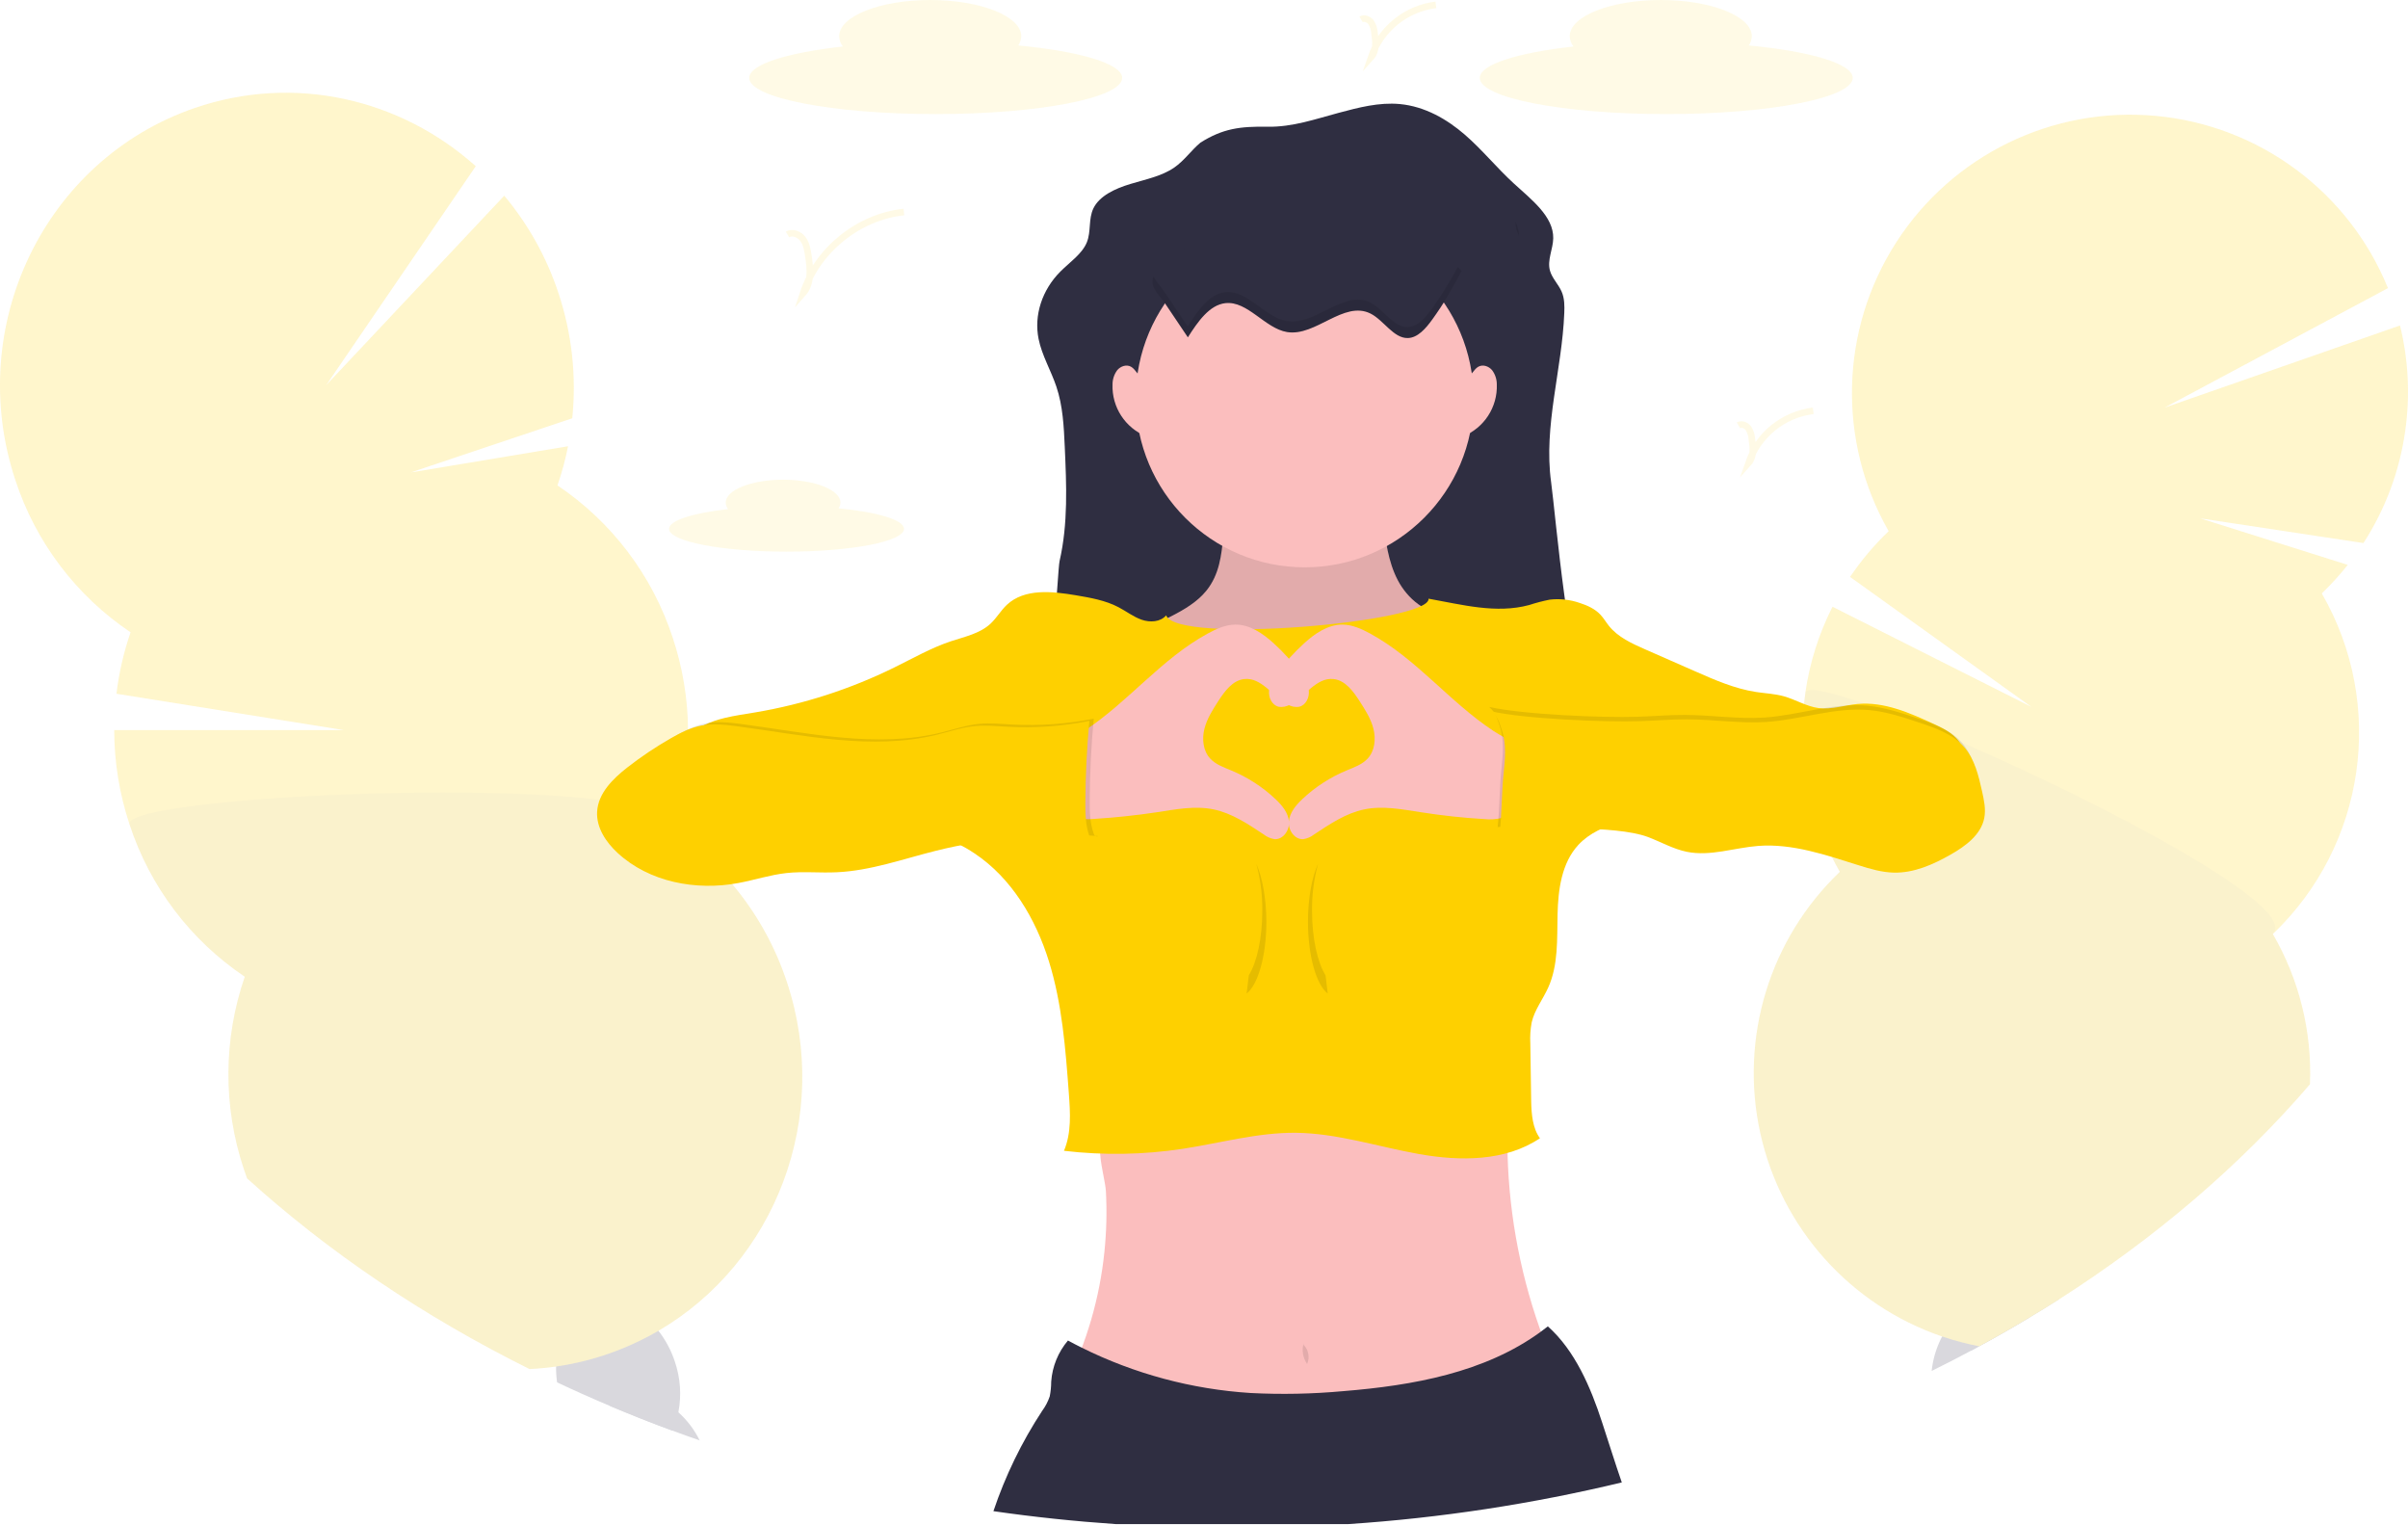
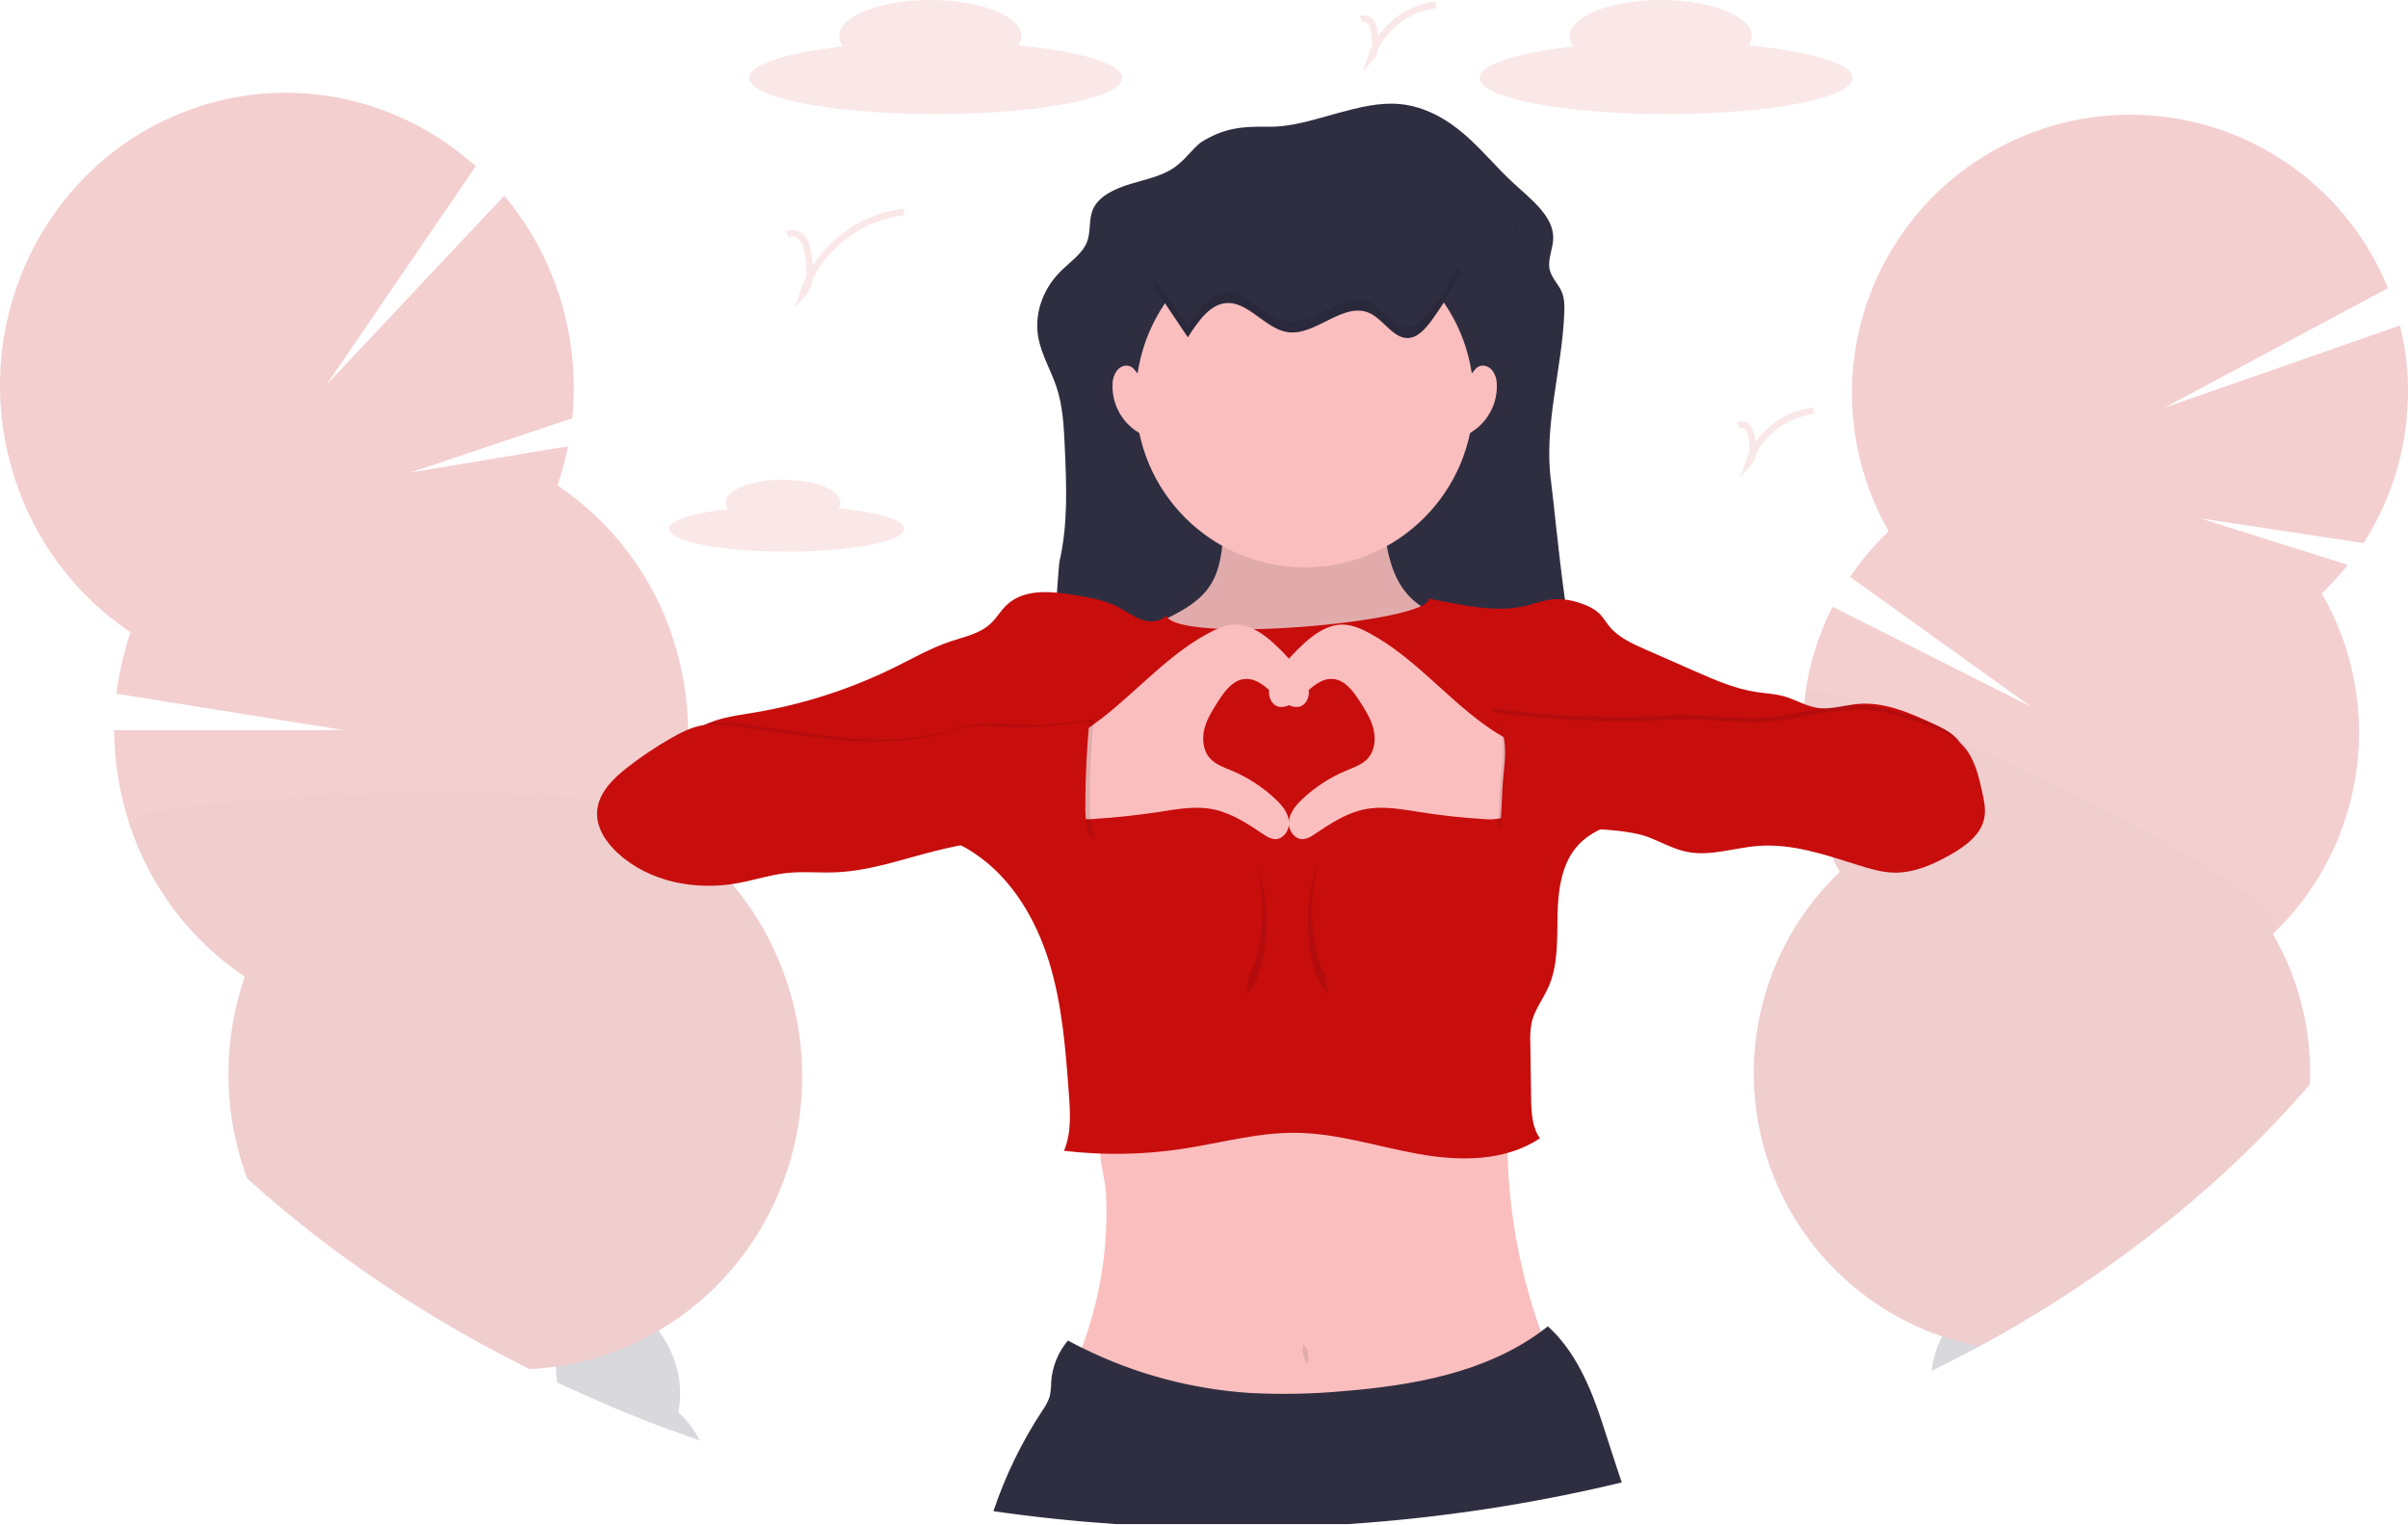
<svg xmlns="http://www.w3.org/2000/svg" data-name="Layer 1" width="1097.59" height="694.62" viewBox="0 0 1097.59 694.62">
  <g opacity="0.2">
    <path d="M976.46,703q-11.34,6.83-23.13,13.23c-1.22.66-2.44,1.32-3.66,2q-8.86,4.75-18,9.24.07-.72.18-1.44a43.59,43.59,0,0,1,4.58-14.22,35.82,35.82,0,0,1,3.9-6c5.95-7.43,14.21-11.58,22.65-10.37A22,22,0,0,1,976.46,703Z" transform="translate(-51.21 -102.69)" fill="#3f3d56" />
    <path d="M990.32,691.63c-.15,1.07-.34,2.12-.57,3.16Q983.2,699,976.46,703q-11.34,6.83-23.13,13.23c-1.22.66-2.44,1.32-3.66,2a24.36,24.36,0,0,1-4-3.69,31,31,0,0,1-5.31-8.69,43.32,43.32,0,0,1,6-41.93c6-7.43,14.21-11.58,22.65-10.37s15.2,7.52,18.82,16.32A41.79,41.79,0,0,1,990.32,691.63Z" transform="translate(-51.21 -102.69)" fill="#3f3d56" />
    <ellipse cx="970.13" cy="645.93" rx="34.66" ry="26.48" transform="translate(141.57 1411.63) rotate(-81.82)" fill="#3f3d56" />
-     <path d="M1147.49,299.34a126.31,126.31,0,0,1-19,50.84l-74.4-11.26,67.24,21.21a128.68,128.68,0,0,1-11.83,13,126.84,126.84,0,0,1-22.3,155.22,126.22,126.22,0,0,1,16.91,68.48c-31.63,36.81-70.22,69.83-114.33,98Q983.2,699,976.46,703q-11.34,6.83-23.13,13.23c-2.59-.5-5.14-1.07-7.66-1.73-3.13-.79-6.2-1.71-9.21-2.73A126.83,126.83,0,0,1,889.84,500q-1.92-3.31-3.63-6.73h0c-.34-.66-.66-1.32-1-2a126.22,126.22,0,0,1-12.2-61.9l.15-2.21c.09-1.19.2-2.39.32-3.58.18-1.68.39-3.37.63-5.06l0-.16a125.93,125.93,0,0,1,12.38-39.15l90.71,45.68-82.71-59.28a127,127,0,0,1,17.6-20.84A126.83,126.83,0,1,1,1139.66,234l-101.87,54.49,107.36-37.47A126.47,126.47,0,0,1,1147.49,299.34Z" transform="translate(-51.21 -102.69)" fill="#fed000" />
+     <path d="M1147.49,299.34a126.31,126.31,0,0,1-19,50.84l-74.4-11.26,67.24,21.21a128.68,128.68,0,0,1-11.83,13,126.84,126.84,0,0,1-22.3,155.22,126.22,126.22,0,0,1,16.91,68.48c-31.63,36.81-70.22,69.83-114.33,98Q983.2,699,976.46,703q-11.34,6.83-23.13,13.23c-2.59-.5-5.14-1.07-7.66-1.73-3.13-.79-6.2-1.71-9.21-2.73A126.83,126.83,0,0,1,889.84,500q-1.92-3.31-3.63-6.73h0c-.34-.66-.66-1.32-1-2a126.22,126.22,0,0,1-12.2-61.9l.15-2.21c.09-1.19.2-2.39.32-3.58.18-1.68.39-3.37.63-5.06l0-.16a125.93,125.93,0,0,1,12.38-39.15l90.71,45.68-82.71-59.28a127,127,0,0,1,17.6-20.84A126.83,126.83,0,1,1,1139.66,234l-101.87,54.49,107.36-37.47A126.47,126.47,0,0,1,1147.49,299.34Z" transform="translate(-51.21 -102.69)" fill="#C80D0D" />
    <path d="M1104.08,596.79c-31.63,36.81-70.22,69.83-114.33,98Q983.2,699,976.46,703q-11.34,6.83-23.13,13.23c-2.59-.5-5.14-1.07-7.66-1.73-3.13-.79-6.2-1.71-9.21-2.73A126.83,126.83,0,0,1,889.84,500q-1.92-3.31-3.63-6.73h0c-.34-.66-.66-1.32-1-2a126.22,126.22,0,0,1-12.2-61.9l.15-2.21c.09-1.19.2-2.39.32-3.58.18-1.68.39-3.37.63-5.06l0-.16c.78-2.7,11.1-.43,26.82,5h0l3.32,1.18c3.48,1.25,7.19,2.63,11.09,4.14h0c8.51,3.28,17.91,7.15,27.83,11.43h0l.65.28h0l1.38.6h0c66.7,28.92,154.44,75.32,141.86,87.3A126.22,126.22,0,0,1,1104.08,596.79Z" transform="translate(-51.21 -102.69)" opacity="0.1" />
  </g>
  <g opacity="0.2">
    <path d="M370.12,759.12q-6.3-2.18-12.51-4.48-14.46-5.32-28.47-11.25a20.79,20.79,0,0,1,6.35-3.52c8.33-2.86,17.48-.13,24.93,6.45A42.3,42.3,0,0,1,370.12,759.12Z" transform="translate(-51.21 -102.69)" fill="#3f3d56" />
    <path d="M360.42,746.32a33.41,33.41,0,0,1-2.81,8.32q-14.46-5.32-28.47-11.25-12.19-5.13-24-10.71a45.51,45.51,0,0,1-.46-7.21,40.42,40.42,0,0,1,.8-7.48c2-9.83,7.66-17.66,16-20.52s17.48-.13,24.93,6.46a39.43,39.43,0,0,1,4.94,5.26,46.59,46.59,0,0,1,7.48,14.08A45.05,45.05,0,0,1,360.42,746.32Z" transform="translate(-51.21 -102.69)" fill="#3f3d56" />
    <ellipse cx="318.87" cy="689.76" rx="27.32" ry="36.55" transform="translate(-244.25 25.48) rotate(-17.54)" fill="#3f3d56" />
    <ellipse cx="304.81" cy="647.35" rx="27.32" ry="36.55" transform="matrix(0.95, -0.3, 0.3, 0.95, -232.13, 19.27)" fill="#3f3d56" />
-     <path d="M351.3,709.19q-4.17,2.44-8.56,4.57a129.57,129.57,0,0,1-14.53,6,127.24,127.24,0,0,1-13.81,3.91q-4.87,1.1-9.75,1.79-6.06.87-12.09,1.14c-48.32-24-91.7-53.36-128.72-86.89-.53-1.42-1-2.85-1.51-4.3a136.3,136.3,0,0,1,.46-87.6,133.67,133.67,0,0,1-52.52-69.38,136.77,136.77,0,0,1-7-43H208L104.29,418.85a136,136,0,0,1,6.44-28,133.61,133.61,0,0,1-52.52-69.37c-23.26-70.11,13.31-146,81.68-169.54,45.77-15.74,94.18-4,128.17,26.5l-68.15,99.76,81.14-86.32a135,135,0,0,1,24.72,44.42,136.59,136.59,0,0,1,6.28,57L238.42,318l71.7-11.93a135.2,135.2,0,0,1-4.81,17.84,133.65,133.65,0,0,1,52.52,69.37,136.8,136.8,0,0,1,7,41.84v.11c0,1.1,0,2.2,0,3.3,0,.47,0,.93,0,1.4a136,136,0,0,1-7.41,41,132,132,0,0,1,27,24.05c.2.22.39.44.57.67a134.83,134.83,0,0,1,24.91,44.65C430.37,612,404.46,678.2,351.3,709.19Z" transform="translate(-51.21 -102.69)" fill="#fed000" />
+     <path d="M351.3,709.19q-4.17,2.44-8.56,4.57a129.57,129.57,0,0,1-14.53,6,127.24,127.24,0,0,1-13.81,3.91q-4.87,1.1-9.75,1.79-6.06.87-12.09,1.14c-48.32-24-91.7-53.36-128.72-86.89-.53-1.42-1-2.85-1.51-4.3a136.3,136.3,0,0,1,.46-87.6,133.67,133.67,0,0,1-52.52-69.38,136.77,136.77,0,0,1-7-43H208L104.29,418.85a136,136,0,0,1,6.44-28,133.61,133.61,0,0,1-52.52-69.37c-23.26-70.11,13.31-146,81.68-169.54,45.77-15.74,94.18-4,128.17,26.5l-68.15,99.76,81.14-86.32a135,135,0,0,1,24.72,44.42,136.59,136.59,0,0,1,6.28,57L238.42,318l71.7-11.93a135.2,135.2,0,0,1-4.81,17.84,133.65,133.65,0,0,1,52.52,69.37,136.8,136.8,0,0,1,7,41.84v.11c0,1.1,0,2.2,0,3.3,0,.47,0,.93,0,1.4a136,136,0,0,1-7.41,41,132,132,0,0,1,27,24.05c.2.22.39.44.57.67a134.83,134.83,0,0,1,24.91,44.65C430.37,612,404.46,678.2,351.3,709.19Z" transform="translate(-51.21 -102.69)" fill="#C80D0D" />
    <path d="M351.3,709.19q-4.17,2.44-8.56,4.57a129.57,129.57,0,0,1-14.53,6,127.24,127.24,0,0,1-13.81,3.91q-4.87,1.1-9.75,1.79-6.06.87-12.09,1.14c-48.32-24-91.7-53.36-128.72-86.89-.53-1.42-1-2.85-1.51-4.3a136.3,136.3,0,0,1,.46-87.6,133.67,133.67,0,0,1-52.52-69.38c-3.59-10.82,146.12-19.55,214.31-11.18l1.59.2c20.7,2.67,33.41,7,31.2,13.41a132,132,0,0,1,27,24.05c.2.22.39.44.57.67a134.83,134.83,0,0,1,24.91,44.65C430.37,612,404.46,678.2,351.3,709.19Z" transform="translate(-51.21 -102.69)" opacity="0.1" />
  </g>
-   <path d="M433.42,334.35a4.74,4.74,0,0,0,.86-2.64c0-5.75-11.71-10.4-26.15-10.4S382,326,382,331.71a5,5,0,0,0,1.07,3c-16.07,1.79-26.9,5.16-26.9,9,0,5.74,24,10.39,53.55,10.39s53.55-4.65,53.55-10.39C463.26,339.59,451.1,336.05,433.42,334.35Z" transform="translate(-51.21 -102.69)" fill="#fed000" opacity="0.1" />
-   <path d="M848.34,123.4a7.61,7.61,0,0,0,1.37-4.21c0-9.11-18.58-16.5-41.5-16.5s-41.5,7.39-41.5,16.5a7.81,7.81,0,0,0,1.71,4.69c-25.52,2.85-42.71,8.19-42.71,14.31,0,9.11,38,16.5,85,16.5s85-7.39,85-16.5C895.71,131.7,876.4,126.09,848.34,123.4Z" transform="translate(-51.21 -102.69)" fill="#fed000" opacity="0.1" />
-   <path d="M515.34,123.4a7.61,7.61,0,0,0,1.37-4.21c0-9.11-18.58-16.5-41.5-16.5s-41.5,7.39-41.5,16.5a7.81,7.81,0,0,0,1.71,4.69c-25.52,2.85-42.71,8.19-42.71,14.31,0,9.11,38.05,16.5,85,16.5s85-7.39,85-16.5C562.71,131.7,543.4,126.09,515.34,123.4Z" transform="translate(-51.21 -102.69)" fill="#fed000" opacity="0.1" />
-   <path d="M410.13,209.54c2.34-1.35,5.48-.06,7.08,2.11s2.06,5,2.46,7.63c.89,5.91,1.53,12.7-2.45,17.16,6.51-19.77,25.26-34.92,46-37.13" transform="translate(-51.21 -102.69)" fill="none" stroke="#fed000" stroke-miterlimit="10" stroke-width="3" opacity="0.1" />
-   <path d="M671.6,111.52c1.5-.87,3.53,0,4.56,1.35a10.7,10.7,0,0,1,1.57,4.91c.57,3.8,1,8.16-1.57,11a35.86,35.86,0,0,1,29.55-23.87" transform="translate(-51.21 -102.69)" fill="none" stroke="#fed000" stroke-miterlimit="10" stroke-width="3" opacity="0.1" />
-   <path d="M843.6,296.52c1.5-.87,3.53,0,4.56,1.35a10.7,10.7,0,0,1,1.57,4.91c.57,3.8,1,8.16-1.57,11a35.86,35.86,0,0,1,29.55-23.87" transform="translate(-51.21 -102.69)" fill="none" stroke="#fed000" stroke-miterlimit="10" stroke-width="3" opacity="0.1" />
+   <path d="M433.42,334.35a4.74,4.74,0,0,0,.86-2.64c0-5.75-11.71-10.4-26.15-10.4S382,326,382,331.71a5,5,0,0,0,1.07,3c-16.07,1.79-26.9,5.16-26.9,9,0,5.74,24,10.39,53.55,10.39s53.55-4.65,53.55-10.39C463.26,339.59,451.1,336.05,433.42,334.35Z" transform="translate(-51.21 -102.69)" fill="#C80D0D" opacity="0.1" />
+   <path d="M848.34,123.4a7.61,7.61,0,0,0,1.37-4.21c0-9.11-18.58-16.5-41.5-16.5s-41.5,7.39-41.5,16.5a7.81,7.81,0,0,0,1.71,4.69c-25.52,2.85-42.71,8.19-42.71,14.31,0,9.11,38,16.5,85,16.5s85-7.39,85-16.5C895.71,131.7,876.4,126.09,848.34,123.4Z" transform="translate(-51.21 -102.69)" fill="#C80D0D" opacity="0.1" />
+   <path d="M515.34,123.4a7.61,7.61,0,0,0,1.37-4.21c0-9.11-18.58-16.5-41.5-16.5s-41.5,7.39-41.5,16.5a7.81,7.81,0,0,0,1.71,4.69c-25.52,2.85-42.71,8.19-42.71,14.31,0,9.11,38.05,16.5,85,16.5s85-7.39,85-16.5C562.71,131.7,543.4,126.09,515.34,123.4Z" transform="translate(-51.21 -102.69)" fill="#C80D0D" opacity="0.1" />
+   <path d="M410.13,209.54c2.34-1.35,5.48-.06,7.08,2.11s2.06,5,2.46,7.63c.89,5.91,1.53,12.7-2.45,17.16,6.51-19.77,25.26-34.92,46-37.13" transform="translate(-51.21 -102.69)" fill="none" stroke="#C80D0D" stroke-miterlimit="10" stroke-width="3" opacity="0.1" />
+   <path d="M671.6,111.52c1.5-.87,3.53,0,4.56,1.35a10.7,10.7,0,0,1,1.57,4.91c.57,3.8,1,8.16-1.57,11a35.86,35.86,0,0,1,29.55-23.87" transform="translate(-51.21 -102.69)" fill="none" stroke="#C80D0D" stroke-miterlimit="10" stroke-width="3" opacity="0.1" />
+   <path d="M843.6,296.52c1.5-.87,3.53,0,4.56,1.35a10.7,10.7,0,0,1,1.57,4.91c.57,3.8,1,8.16-1.57,11a35.86,35.86,0,0,1,29.55-23.87" transform="translate(-51.21 -102.69)" fill="none" stroke="#C80D0D" stroke-miterlimit="10" stroke-width="3" opacity="0.1" />
  <path d="M598.39,167.68c-4.28,3.58-7.3,8.17-12,11.4-5.66,3.9-13.09,5.38-20,7.47s-14,5.37-16.78,11.06c-2.36,4.87-1,10.52-3,15.5-2.15,5.29-7.73,9-12,13.27-8.44,8.42-12.19,20-10,30.8,1.51,7.47,5.64,14.37,8.09,21.66,3,8.92,3.42,18.27,3.84,27.52.78,17.37,1.55,34.91-2.36,52-1,4.29-3.7,69.52-8.93,69.39,13.88-1.19,27.84-1.32,41.79-1.46l209-2c-9.63-12.6-15.78-87.06-17.82-101.91-3.52-25.6,5-51.23,6-77,.14-3.32.14-6.73-1.23-9.85-1.44-3.27-4.32-6.06-5.28-9.45-1.38-4.85,1.39-9.82,1.48-14.8.18-10-10-17.67-18.07-25.08-7.78-7.13-14.25-15.23-22.28-22.18s-18.12-12.84-29.6-13.91c-9.43-.87-18.8,1.58-27.83,4-10.77,2.88-21,6.52-32.43,6.34C616.37,160.23,608.6,161.28,598.39,167.68Z" transform="translate(-51.21 -102.69)" fill="#2f2e41" />
  <g opacity="0.1">
    <path d="M742.35,207.07a13.94,13.94,0,0,0,1.26,3.14A18.46,18.46,0,0,0,742,203.7,12,12,0,0,0,742.35,207.07Z" transform="translate(-51.21 -102.69)" />
    <path d="M539.66,367.64l-1.16.1A5.45,5.45,0,0,0,539.66,367.64Z" transform="translate(-51.21 -102.69)" />
  </g>
  <path d="M756.69,728a8.81,8.81,0,0,1-4.4,1.79c-25.57,5.25-51.37,9.73-77.44,11.15-23,1.26-46.07.13-69.08-1s-46-2.27-68.46-6.92a174.48,174.48,0,0,0,17.3-59.81,176.59,176.59,0,0,0,.69-27.5,30.75,30.75,0,0,0-.4-3.29c-1.07-6.58-3.71-16.11-1.31-20.87,3.08-6.12,14.91-6.32,20.69-7.46,9.82-1.93,19.69-3.54,29.6-4.89,39.33-5.35,79.06-6.57,118.69-7.76,5.32-.16,11.66.2,14.43,4.75,1.55,2.55,1.47,5.73,1.39,8.72q-.27,9.71.19,19.42A259.76,259.76,0,0,0,756.76,718C758.08,721.27,759.29,725.55,756.69,728Z" transform="translate(-51.21 -102.69)" fill="#fbbebe" />
  <path d="M601.09,371.89c-4.18,5.15-10.07,8.61-16,11.65a199.86,199.86,0,0,1-21.85,9.68c-1.51,2.29-.31,5.33,1,7.77,11.73,22.78,27.43,45.42,51.11,55.21,12.15,5,25.48,6.25,38.58,7.42,4.08.36,8.24.72,12.22-.26s7.68-3.35,11-5.86a102.61,102.61,0,0,0,39.72-67.73c.32-2.39.32-5.32-1.73-6.6-1.25-.77-2.84-.62-4.31-.61-9.59.1-18.09-7-22.52-15.49s-5.61-18.28-6.7-27.81c0-.21-56.38-1.4-61.47-1.44-7.94-.07-10.56.86-11.33,9C608,355.8,607,364.57,601.09,371.89Z" transform="translate(-51.21 -102.69)" fill="#fbbebe" />
  <path d="M601.09,371.89c-4.18,5.15-10.07,8.61-16,11.65a199.86,199.86,0,0,1-21.85,9.68c-1.51,2.29-.31,5.33,1,7.77,11.73,22.78,27.43,45.42,51.11,55.21,12.15,5,25.48,6.25,38.58,7.42,4.08.36,8.24.72,12.22-.26s7.68-3.35,11-5.86a102.61,102.61,0,0,0,39.72-67.73c.32-2.39.32-5.32-1.73-6.6-1.25-.77-2.84-.62-4.31-.61-9.59.1-18.09-7-22.52-15.49s-5.61-18.28-6.7-27.81c0-.21-56.38-1.4-61.47-1.44-7.94-.07-10.56.86-11.33,9C608,355.8,607,364.57,601.09,371.89Z" transform="translate(-51.21 -102.69)" opacity="0.1" />
  <circle cx="594.69" cy="181.55" r="77" fill="#fbbebe" />
-   <path d="M702.37,375.53c.85,10.8-115.22,20.91-119.6,7.59-2.6,3.07-7.37,3.32-11.17,2s-7-3.86-10.6-5.73c-6-3.13-12.76-4.29-19.41-5.42-10.83-1.83-23.41-3.17-31.43,4.34-2.77,2.59-4.66,6-7.44,8.6-4.86,4.52-11.73,5.93-18,8-9.05,3-17.39,7.8-25.94,12a229.85,229.85,0,0,1-63.19,20.42c-4.67.79-9.37,1.43-14,2.54-6.5,1.56-13,4.23-17.43,9.24,5.18,6.62,12.62,10.23,20.61,12.84l77.1,25.2c11.6,3.79,23.38,7.66,33.53,14.45,16.91,11.28,27.91,29.82,33.93,49.23s7.57,39.89,9.07,60.16c.65,8.81,1.24,18-2.22,26.16a202.47,202.47,0,0,0,54-.89c17.21-2.62,34.23-7.48,51.64-7.32,19,.19,37.41,6.35,56.14,9.68s39.4,3.43,55.18-7.2c-3.36-4.53-3.87-11-4-16.62l-.4-26.63a39.52,39.52,0,0,1,.64-9.6c1.34-5.7,5.11-10.48,7.52-15.81,4.65-10.29,4-22.05,4.26-33.34S763,496,770.63,487.74c5-5.39,12-8.45,19.1-10.34,12.14-3.24,24.84-3.45,37.38-4.34a334.68,334.68,0,0,0,118-30.73c-2.22-4.69-7.38-7.35-12.09-9.53-11.14-5.15-22.94-10.43-35.16-9.28-5.91.56-11.76,2.62-17.65,1.87-5.58-.72-10.52-3.88-15.94-5.39-4.11-1.14-8.41-1.31-12.63-1.95-9.74-1.49-18.88-5.5-27.89-9.47l-22.76-10c-6-2.65-12.25-5.48-16.37-10.6-1.34-1.67-2.42-3.55-3.88-5.12-2.51-2.69-6-4.28-9.49-5.39a30.74,30.74,0,0,0-13.67-1.5,80.36,80.36,0,0,0-9.35,2.45C733.19,382.48,717.67,378.26,702.37,375.53Z" transform="translate(-51.21 -102.69)" fill="#fed000" />
+   <path d="M702.37,375.53c.85,10.8-115.22,20.91-119.6,7.59-2.6,3.07-7.37,3.32-11.17,2s-7-3.86-10.6-5.73c-6-3.13-12.76-4.29-19.41-5.42-10.83-1.83-23.41-3.17-31.43,4.34-2.77,2.59-4.66,6-7.44,8.6-4.86,4.52-11.73,5.93-18,8-9.05,3-17.39,7.8-25.94,12a229.85,229.85,0,0,1-63.19,20.42c-4.67.79-9.37,1.43-14,2.54-6.5,1.56-13,4.23-17.43,9.24,5.18,6.62,12.62,10.23,20.61,12.84l77.1,25.2c11.6,3.79,23.38,7.66,33.53,14.45,16.91,11.28,27.91,29.82,33.93,49.23s7.57,39.89,9.07,60.16c.65,8.81,1.24,18-2.22,26.16a202.47,202.47,0,0,0,54-.89c17.21-2.62,34.23-7.48,51.64-7.32,19,.19,37.41,6.35,56.14,9.68s39.4,3.43,55.18-7.2c-3.36-4.53-3.87-11-4-16.62l-.4-26.63a39.52,39.52,0,0,1,.64-9.6c1.34-5.7,5.11-10.48,7.52-15.81,4.65-10.29,4-22.05,4.26-33.34S763,496,770.63,487.74c5-5.39,12-8.45,19.1-10.34,12.14-3.24,24.84-3.45,37.38-4.34a334.68,334.68,0,0,0,118-30.73c-2.22-4.69-7.38-7.35-12.09-9.53-11.14-5.15-22.94-10.43-35.16-9.28-5.91.56-11.76,2.62-17.65,1.87-5.58-.72-10.52-3.88-15.94-5.39-4.11-1.14-8.41-1.31-12.63-1.95-9.74-1.49-18.88-5.5-27.89-9.47l-22.76-10c-6-2.65-12.25-5.48-16.37-10.6-1.34-1.67-2.42-3.55-3.88-5.12-2.51-2.69-6-4.28-9.49-5.39a30.74,30.74,0,0,0-13.67-1.5,80.36,80.36,0,0,0-9.35,2.45C733.19,382.48,717.67,378.26,702.37,375.53Z" transform="translate(-51.21 -102.69)" fill="#C80D0D" />
  <path d="M790.44,778.28a744.85,744.85,0,0,1-124.8,19h-.07l-105.61,0h-.06q-28.35-1.93-55.88-5.9a198.58,198.58,0,0,1,22.21-45.7,23.93,23.93,0,0,0,3.46-6.62,34.86,34.86,0,0,0,.67-6.71A32.49,32.49,0,0,1,538,713.61q3.12,1.7,6.3,3.27a201.68,201.68,0,0,0,76.94,20.65,296.28,296.28,0,0,0,42.23-.85c31.66-2.55,64.58-8.43,90.08-27.1,1.07-.78,2.13-1.59,3.18-2.42,12.39,11,19.56,27.86,24.69,43.62C784.47,760,787.29,769.2,790.44,778.28Z" transform="translate(-51.21 -102.69)" fill="#2f2e41" />
  <path d="M645.48,714.66a11.07,11.07,0,0,0,1.52,9.63,7.79,7.79,0,0,0-1.62-8.72Z" transform="translate(-51.21 -102.69)" opacity="0.1" />
  <path d="M601.73,391.4c3.88-2.12,8.07-4,12.49-4.06,6.64-.06,12.58,4,17.5,8.48A89.62,89.62,0,0,1,644,409.44c1.8,2.45,3.52,5.14,3.79,8.17s-1.39,6.44-4.35,7.16a7.67,7.67,0,0,1-5.39-1.09c-6.84-3.76-11.91-12.37-19.67-11.53-5.32.57-8.92,5.52-11.83,10-2.59,4-5.21,8.11-6.37,12.73s-.6,10,2.62,13.48c2.5,2.73,6.15,4,9.56,5.42A66.63,66.63,0,0,1,632.73,467c2.87,2.74,5.6,6,6,10s-2.63,8.4-6.59,8.12a10.55,10.55,0,0,1-4.89-2.13c-7.16-4.73-14.47-9.69-22.87-11.43-8.55-1.77-17.38,0-26,1.32Q564.2,475,549.88,475.9a23.83,23.83,0,0,1-8.47-.55c-9.44-2.92-12.19-14.93-11.09-23.61,1.17-9.28,8-11.39,15.14-16C565.54,422.6,580.44,403,601.73,391.4Z" transform="translate(-51.21 -102.69)" fill="#fbbebe" />
  <path d="M675.7,391.4c-3.89-2.12-8.07-4-12.5-4.06-6.64-.06-12.58,4-17.5,8.48a89.62,89.62,0,0,0-12.27,13.62c-1.79,2.45-3.51,5.14-3.78,8.17s1.38,6.44,4.34,7.16a7.7,7.7,0,0,0,5.4-1.09c6.84-3.76,11.91-12.37,19.66-11.53,5.33.57,8.93,5.52,11.83,10,2.59,4,5.22,8.11,6.37,12.73s.6,10-2.62,13.48c-2.49,2.73-6.15,4-9.56,5.42A66.75,66.75,0,0,0,644.69,467c-2.87,2.74-5.59,6-6,10s2.63,8.4,6.59,8.12a10.51,10.51,0,0,0,4.89-2.13c7.16-4.73,14.47-9.69,22.87-11.43,8.55-1.77,17.38,0,26,1.32,9.43,1.48,18.94,2.51,28.47,3.08a23.89,23.89,0,0,0,8.48-.55c9.43-2.92,12.18-14.93,11.09-23.61-1.18-9.28-8-11.39-15.15-16C711.89,422.6,697,403,675.7,391.4Z" transform="translate(-51.21 -102.69)" fill="#fbbebe" />
  <path d="M592.66,256.42c4.48-7.08,9.8-14.76,17.07-15.58,10.15-1.15,18.08,11.54,28.18,13.18,13,2.12,25.78-14.52,38-8.44,6,3,10.48,11.32,17,11.16,4.51-.1,8.18-4.33,11.17-8.48a158.2,158.2,0,0,0,13.35-22.12c-12.41-14.23-30.46-17.48-47.31-20.07l-28.33-4.35c-6.82-1.05-13.76-2.09-20.54-.64-6.13,1.31-11.85,4.61-17.4,8.08-6.62,4.16-22.19,10.84-26.25,18.58-2.83,5.37,1.06,7.87,4.71,13.28Q587.46,248.72,592.66,256.42Z" transform="translate(-51.21 -102.69)" fill="#2f2e41" />
  <path d="M549.75,430.22a149,149,0,0,1-37.35,2.66c-4.91-.26-9.84-.77-14.73-.31-5.9.56-11.57,2.51-17.32,3.93-29.79,7.33-60.92.17-91.33-3.85-5.37-.71-10.86-1.32-16.18-.28-4.87.95-9.37,3.23-13.68,5.68a165.25,165.25,0,0,0-20,13.39c-6.63,5.18-13.32,11.78-13.78,20.17-.4,7.22,4,13.87,9.33,18.78,14.4,13.33,35.78,17.34,55.06,13.73,7.33-1.37,14.48-3.73,21.89-4.55,7.59-.84,15.26,0,22.89-.36,15.5-.69,30.34-6.08,45.39-9.83a218.63,218.63,0,0,1,71.94-5.64,1.55,1.55,0,0,1-2.13-1.09c-1.77-4.88-1.86-10.19-1.83-15.38C548,454.68,548.59,442.76,549.75,430.22Z" transform="translate(-51.21 -102.69)" opacity="0.1" />
-   <path d="M547.75,431.22a149,149,0,0,1-37.35,2.66c-4.91-.26-9.84-.77-14.73-.31-5.9.56-11.57,2.51-17.32,3.93-29.79,7.33-60.92.17-91.33-3.85-5.37-.71-10.86-1.32-16.18-.28-4.87.95-9.37,3.23-13.68,5.68a165.25,165.25,0,0,0-20,13.39c-6.63,5.18-13.32,11.78-13.78,20.17-.4,7.22,4,13.87,9.33,18.78,14.4,13.33,35.78,17.34,55.06,13.73,7.33-1.37,14.48-3.73,21.89-4.55,7.59-.84,15.26,0,22.89-.36,15.5-.69,30.34-6.08,45.39-9.83a218.63,218.63,0,0,1,71.94-5.64,1.55,1.55,0,0,1-2.13-1.09c-1.77-4.88-1.86-10.19-1.83-15.38C546,455.68,546.59,443.76,547.75,431.22Z" transform="translate(-51.21 -102.69)" fill="#fed000" />
+   <path d="M547.75,431.22a149,149,0,0,1-37.35,2.66c-4.91-.26-9.84-.77-14.73-.31-5.9.56-11.57,2.51-17.32,3.93-29.79,7.33-60.92.17-91.33-3.85-5.37-.71-10.86-1.32-16.18-.28-4.87.95-9.37,3.23-13.68,5.68a165.25,165.25,0,0,0-20,13.39c-6.63,5.18-13.32,11.78-13.78,20.17-.4,7.22,4,13.87,9.33,18.78,14.4,13.33,35.78,17.34,55.06,13.73,7.33-1.37,14.48-3.73,21.89-4.55,7.59-.84,15.26,0,22.89-.36,15.5-.69,30.34-6.08,45.39-9.83a218.63,218.63,0,0,1,71.94-5.64,1.55,1.55,0,0,1-2.13-1.09c-1.77-4.88-1.86-10.19-1.83-15.38C546,455.68,546.59,443.76,547.75,431.22Z" transform="translate(-51.21 -102.69)" fill="#C80D0D" />
  <path d="M730,424.87c15.24,3.47,51.92,5,67.54,4.48,7.13-.22,14.24-.86,21.37-.84,12.22,0,24.42,2,36.61,1.19,15.75-1.08,31.22-6.87,46.93-5.38,7.72.74,15.15,3.2,22.51,5.66s15.38,5.24,20.56,11.22c4.8,5.54,6.55,13,8.14,20.16.89,4,1.78,8.13,1,12.14-1.49,7.61-8.5,12.76-15.23,16.6-8,4.56-16.78,8.48-26,8.27-5.47-.12-10.79-1.7-16-3.34-14.93-4.69-30.19-10-45.79-8.83-10.91.84-21.81,4.86-32.54,2.69-6.31-1.28-12-4.62-18-6.84-14.62-5.35-51.73-3.93-67.23-2.45.9-8.71.79-17.49,1.69-26.21.7-6.67,1.37-13.58-.77-19.94C733.45,429.64,733,427.57,730,424.87Z" transform="translate(-51.21 -102.69)" opacity="0.1" />
-   <path d="M731,426.87c15.24,3.47,51.92,5,67.54,4.48,7.13-.22,14.24-.86,21.37-.84,12.22,0,24.42,2,36.61,1.19,15.75-1.08,31.22-6.87,46.93-5.38,7.72.74,15.15,3.2,22.51,5.66s15.38,5.24,20.56,11.22c4.8,5.54,6.55,13,8.14,20.16.89,4,1.78,8.13,1,12.14-1.49,7.61-8.5,12.76-15.23,16.6-8,4.56-16.78,8.48-26,8.27-5.47-.12-10.79-1.7-16-3.34-14.93-4.69-30.19-10-45.79-8.83-10.91.84-21.81,4.86-32.54,2.69-6.31-1.28-12-4.62-18-6.84-14.62-5.35-51.73-3.93-67.23-2.45.9-8.71.79-17.49,1.69-26.21.7-6.67,1.37-13.58-.77-19.94C734.45,431.64,734,429.57,731,426.87Z" transform="translate(-51.21 -102.69)" fill="#fed000" />
+   <path d="M731,426.87c15.24,3.47,51.92,5,67.54,4.48,7.13-.22,14.24-.86,21.37-.84,12.22,0,24.42,2,36.61,1.19,15.75-1.08,31.22-6.87,46.93-5.38,7.72.74,15.15,3.2,22.51,5.66s15.38,5.24,20.56,11.22c4.8,5.54,6.55,13,8.14,20.16.89,4,1.78,8.13,1,12.14-1.49,7.61-8.5,12.76-15.23,16.6-8,4.56-16.78,8.48-26,8.27-5.47-.12-10.79-1.7-16-3.34-14.93-4.69-30.19-10-45.79-8.83-10.91.84-21.81,4.86-32.54,2.69-6.31-1.28-12-4.62-18-6.84-14.62-5.35-51.73-3.93-67.23-2.45.9-8.71.79-17.49,1.69-26.21.7-6.67,1.37-13.58-.77-19.94C734.45,431.64,734,429.57,731,426.87Z" transform="translate(-51.21 -102.69)" fill="#C80D0D" />
  <path d="M572.11,274.59c-2.34-.61-3.24-3.57-5.35-4.76s-4.75-.25-6.27,1.52a10.82,10.82,0,0,0-2.18,6.5,24.58,24.58,0,0,0,15.4,23.72,100.19,100.19,0,0,1-2.4-27.78Z" transform="translate(-51.21 -102.69)" fill="#fbbebe" />
  <path d="M719.68,274.59c2.34-.61,3.23-3.57,5.34-4.76s4.75-.25,6.27,1.52a10.75,10.75,0,0,1,2.18,6.5,24.58,24.58,0,0,1-15.4,23.72,100.19,100.19,0,0,0,2.4-27.78Z" transform="translate(-51.21 -102.69)" fill="#fbbebe" />
  <g opacity="0.1">
    <path d="M623.83,496.34a77.76,77.76,0,0,1,2.75,21.4c0,12.57-2.47,23.54-6.15,29.43-.31,2.8-.66,5.58-1,8.31,5.19-4,9-17.14,9-32.74C628.39,512.08,626.61,502.57,623.83,496.34Z" transform="translate(-51.21 -102.69)" />
  </g>
  <g opacity="0.1">
    <path d="M652,496.34a77.73,77.73,0,0,0-2.76,21.4c0,12.57,2.48,23.54,6.16,29.43.31,2.8.65,5.58,1,8.31-5.19-4-9-17.14-9-32.74C647.39,512.08,649.17,502.57,652,496.34Z" transform="translate(-51.21 -102.69)" />
  </g>
  <path d="M704,243.26c-3,4.15-6.66,8.38-11.17,8.48-6.53.16-11-8.14-17-11.16-12.17-6.08-24.92,10.56-38,8.44-10.1-1.64-18-14.33-28.18-13.18-7.27.82-12.59,8.5-17.07,15.58q-5.2-7.69-10.39-15.4c-2-3-4.17-5.15-5.14-7.37-1.94,4.76,1.7,7.28,5.14,12.37s6.92,10.27,10.39,15.4c4.48-7.08,9.8-14.76,17.07-15.58,10.15-1.15,18.08,11.54,28.18,13.18,13,2.12,25.78-14.52,38-8.44,6,3,10.48,11.32,17,11.16,4.51-.1,8.18-4.33,11.17-8.48a158.2,158.2,0,0,0,13.35-22.12c-.54-.62-1.1-1.22-1.67-1.8A159.65,159.65,0,0,1,704,243.26Z" transform="translate(-51.21 -102.69)" opacity="0.1" />
</svg>
